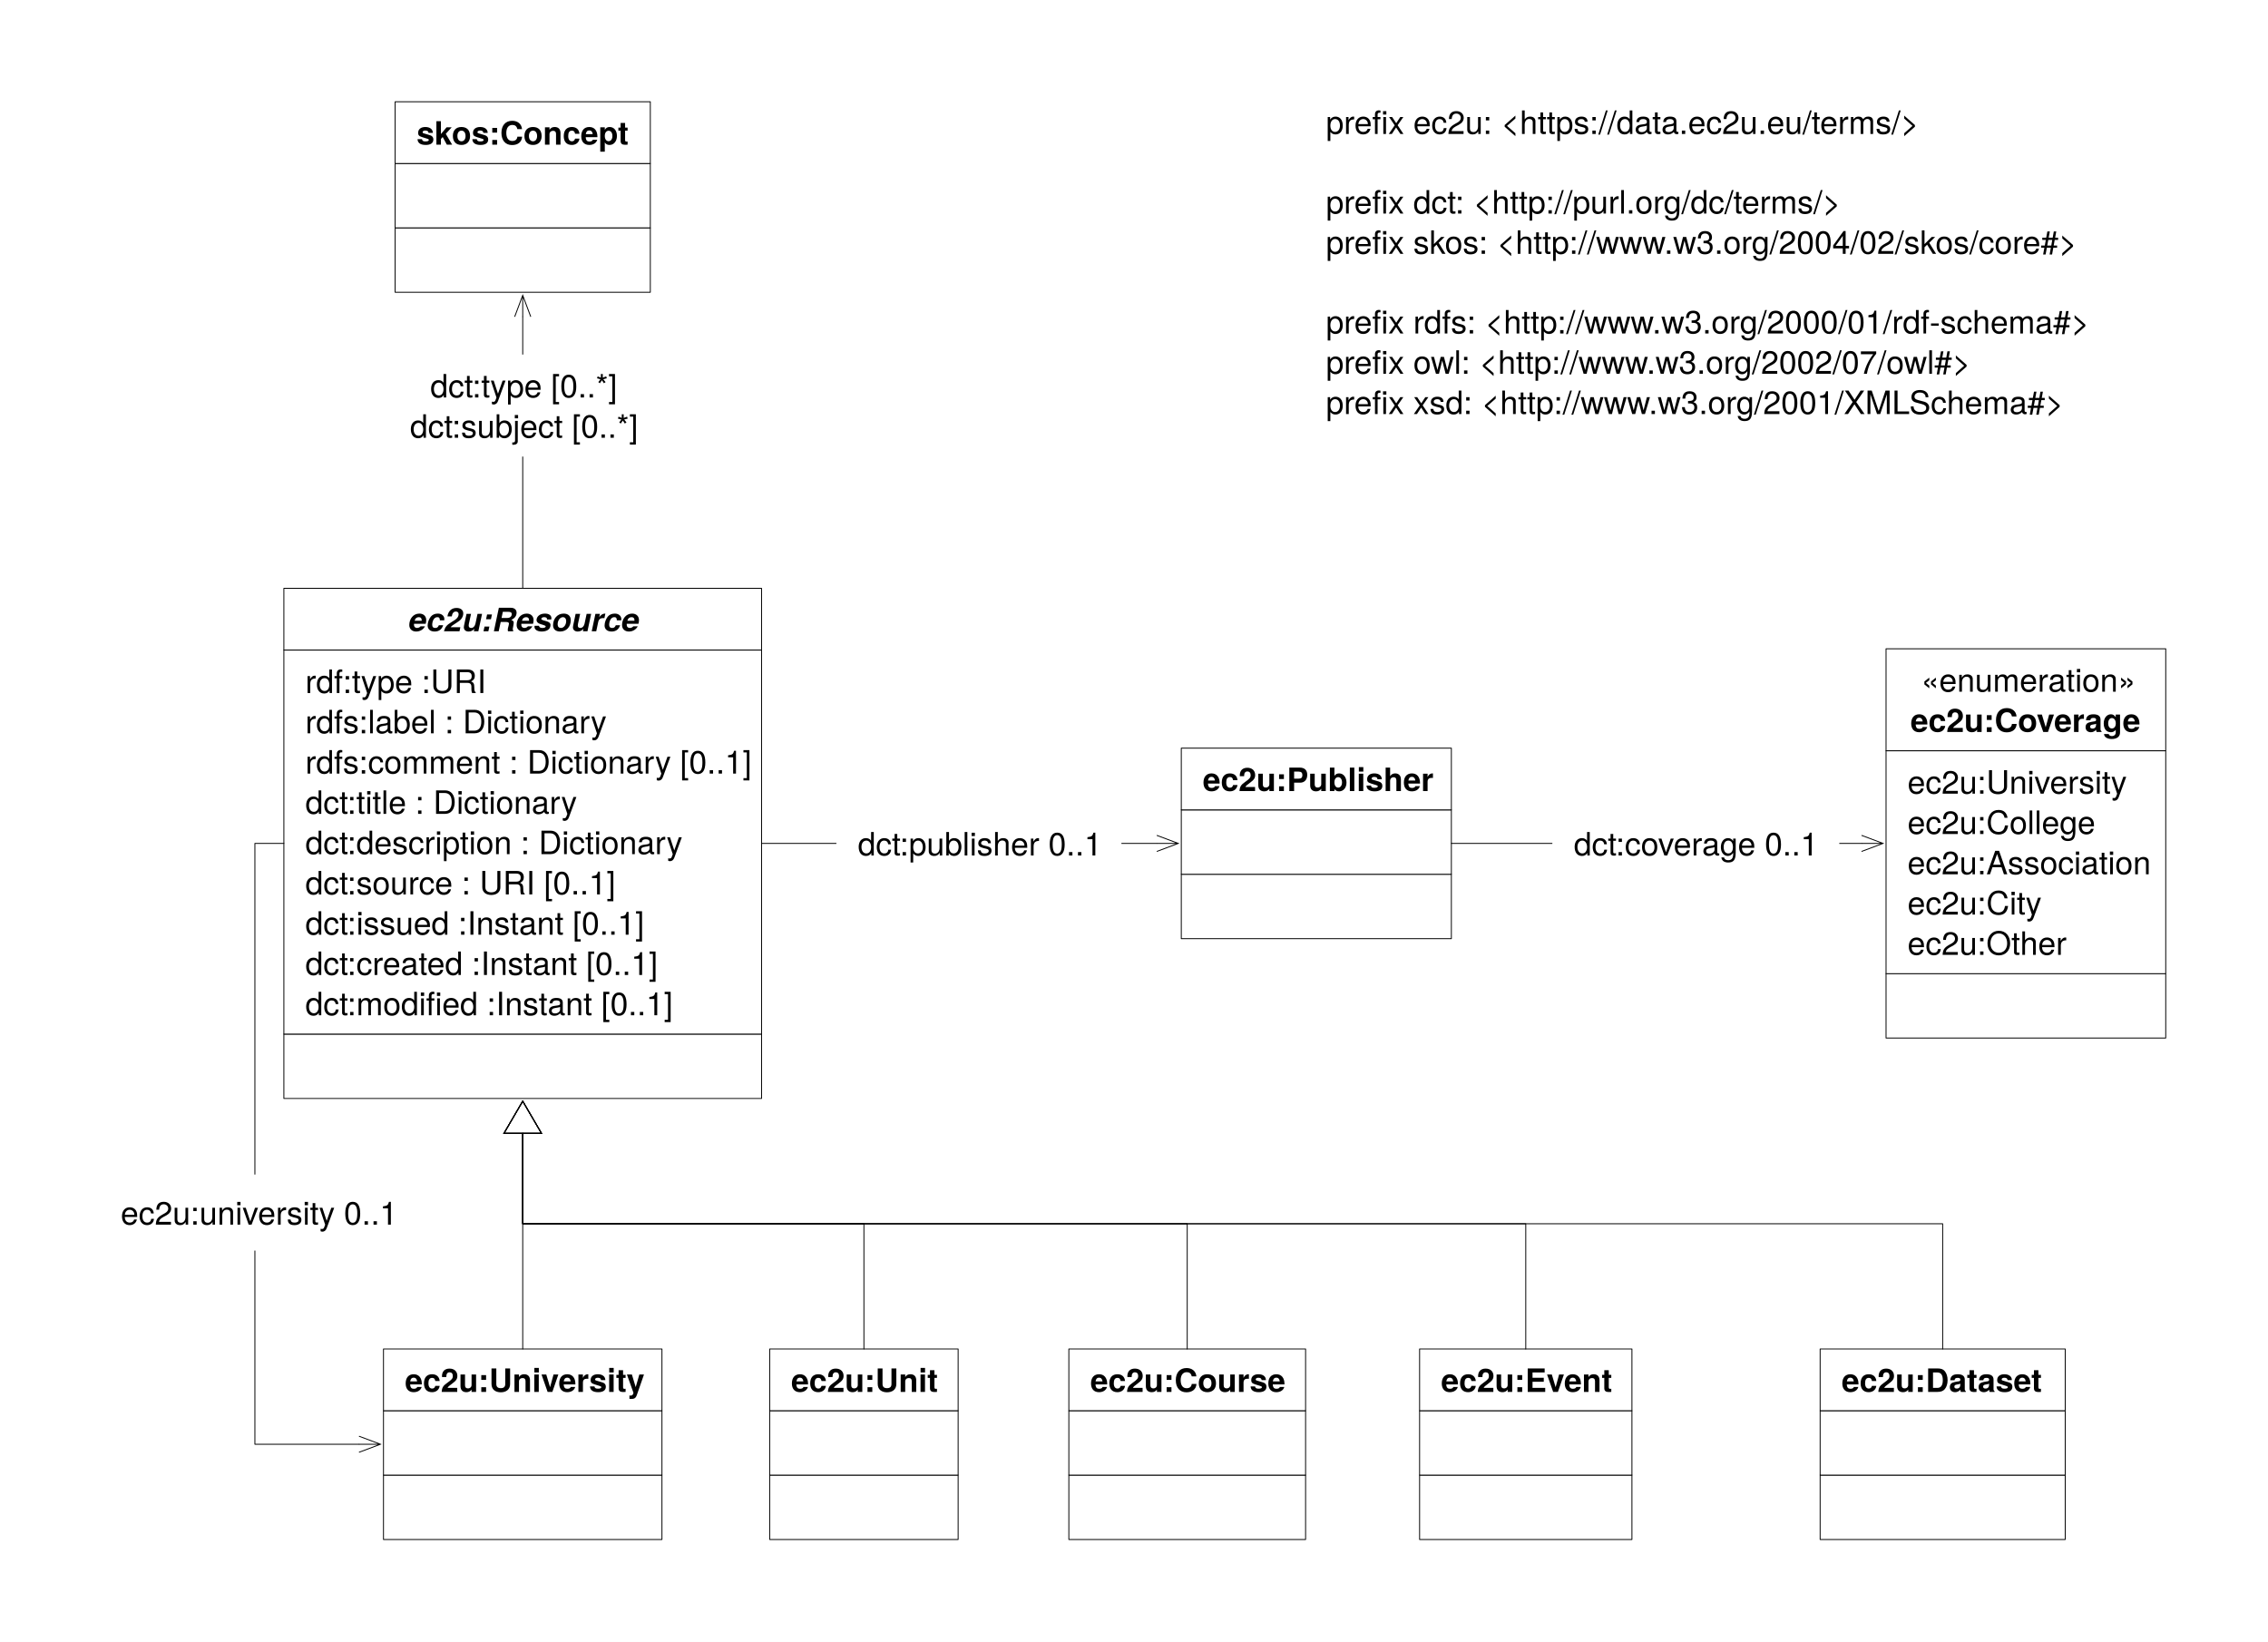
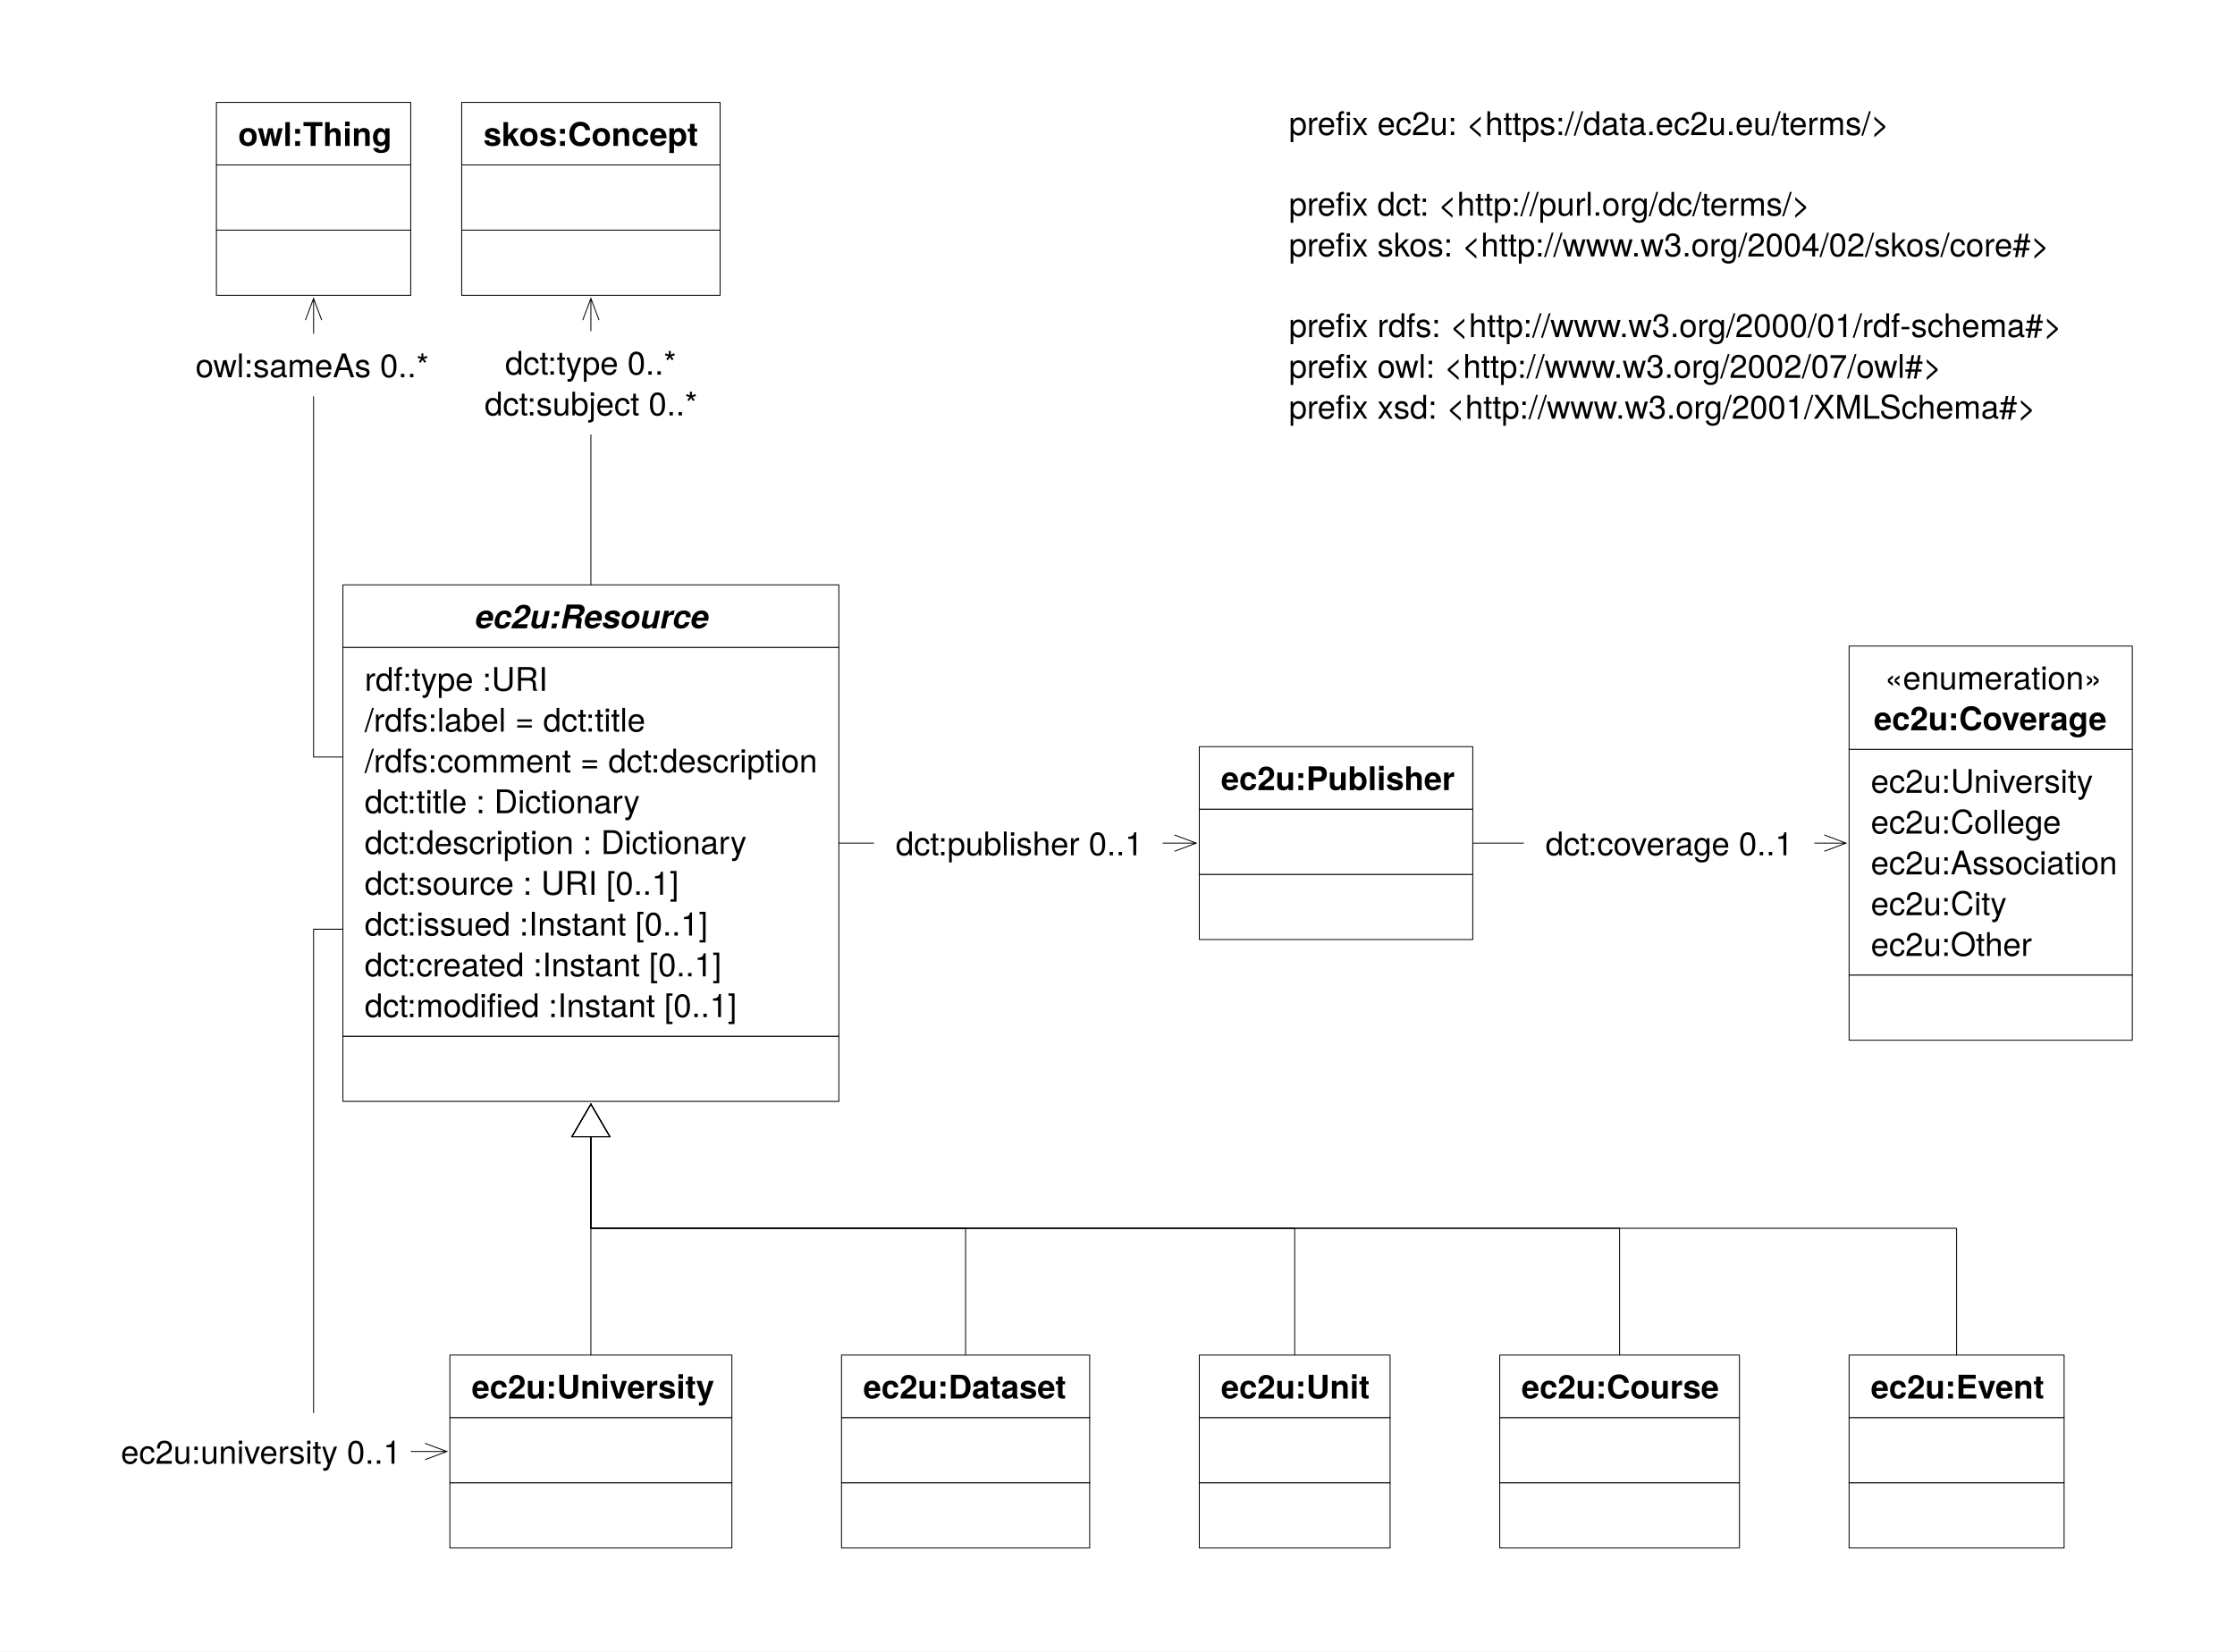
- <svg xmlns="http://www.w3.org/2000/svg" xmlns:xlink="http://www.w3.org/1999/xlink" version="1.1" viewBox="146 24 634 459" width="634" height="459">
+ <svg xmlns="http://www.w3.org/2000/svg" xmlns:xlink="http://www.w3.org/1999/xlink" version="1.1" viewBox="129 27 617 456" width="617" height="456">
  <defs>
    <marker orient="auto" overflow="visible" markerUnits="strokeWidth" id="UMLInheritance_Marker" stroke-linejoin="miter" stroke-miterlimit="10" viewBox="-1 -22 38 44" markerWidth="38" markerHeight="44" color="black">
      <g>
        <path d="M 36 0 L 0 -21 L 0 21 Z" fill="none" stroke="currentColor" stroke-width="1" />
      </g>
    </marker>
    <marker orient="auto" overflow="visible" markerUnits="strokeWidth" id="StickArrow_Marker" stroke-linejoin="miter" stroke-miterlimit="10" viewBox="-1 -10 26 20" markerWidth="26" markerHeight="20" color="black">
      <g>
        <path d="M 24 0 L 0 0 M 0 -9 L 24 0 L 0 9" fill="none" stroke="currentColor" stroke-width="1" />
      </g>
    </marker>
  </defs>
-   <g id="resources" stroke-dasharray="none" fill="none" fill-opacity="1" stroke-opacity="1" stroke="none">
-     <rect fill="white" x="146" y="24" width="634" height="459" />
+   <g id="resources" stroke-dasharray="none" stroke-opacity="1" stroke="none" fill-opacity="1" fill="none">
+     <rect fill="white" x="129" y="27" width="617" height="456" />
    <g id="resources_Layer_1">
      <g id="Group_2">
        <g id="Graphic_5">
          <rect x="253.2" y="436.363" width="77.844" height="18" fill="white" />
          <rect x="253.2" y="436.363" width="77.844" height="18" stroke="black" stroke-linecap="round" stroke-linejoin="round" stroke-width=".25" />
        </g>
        <g id="Graphic_4">
          <rect x="253.2" y="418.363" width="77.844" height="18" fill="white" />
          <rect x="253.2" y="418.363" width="77.844" height="18" stroke="black" stroke-linecap="round" stroke-linejoin="round" stroke-width=".25" />
        </g>
        <g id="Graphic_3">
          <a xlink:href="universities.svg">
            <rect x="253.2" y="401.102" width="77.844" height="17.261" fill="white" />
            <rect x="253.2" y="401.102" width="77.844" height="17.261" stroke="black" stroke-linecap="round" stroke-linejoin="round" stroke-width=".25" />
            <text transform="translate(259.2003 404.1024)" fill="black">
              <tspan font-family="Helvetica Neue" font-weight="bold" font-size="9" fill="black" x="48316906e-20" y="9">
-                 ec2u:University
-               </tspan>
+                     ec2u:University
+                 </tspan>
            </text>
          </a>
        </g>
      </g>
      <g id="Graphic_6">
-         <text transform="translate(516.6535 52.44094)" fill="black">
+         <text transform="translate(484.805 55.27559)" fill="black">
          <tspan font-family="Helvetica Neue" font-size="9" fill="black" x="0" y="9">prefix ec2u: &lt;https://data.ec2u.eu/terms/&gt;</tspan>
          <tspan font-family="Helvetica Neue" font-size="9" fill="black" x="0" y="31.261">prefix dct: &lt;http://purl.org/dc/terms/&gt;</tspan>
          <tspan font-family="Helvetica Neue" font-size="9" fill="black" x="0" y="42.522">prefix skos: &lt;http://www.w3.org/2004/02/skos/core#&gt;</tspan>
          <tspan font-family="Helvetica Neue" font-size="9" fill="black" x="0" y="64.783">prefix rdfs: &lt;http://www.w3.org/2000/01/rdf-schema#&gt;</tspan>
          <tspan font-family="Helvetica Neue" font-size="9" fill="black" x="0" y="76.044">prefix owl: &lt;http://www.w3.org/2002/07/owl#&gt;</tspan>
          <tspan font-family="Helvetica Neue" font-size="9" fill="black" x="0" y="87.305">prefix xsd: &lt;http://www.w3.org/2001/XMLSchema#&gt;</tspan>
        </text>
      </g>
      <g id="Group_7">
        <g id="Graphic_10">
-           <rect x="225.354" y="313.076" width="133.536" height="18" fill="white" />
-           <rect x="225.354" y="313.076" width="133.536" height="18" stroke="black" stroke-linecap="round" stroke-linejoin="round" stroke-width=".25" />
+           <rect x="223.667" y="313.076" width="136.911" height="18" fill="white" />
+           <rect x="223.667" y="313.076" width="136.911" height="18" stroke="black" stroke-linecap="round" stroke-linejoin="round" stroke-width=".25" />
        </g>
        <g id="Graphic_9">
-           <rect x="225.354" y="205.726" width="133.536" height="107.35" fill="white" />
-           <rect x="225.354" y="205.726" width="133.536" height="107.35" stroke="black" stroke-linecap="round" stroke-linejoin="round" stroke-width=".25" />
-           <text transform="translate(231.3543 208.7262)" fill="black">
+           <rect x="223.667" y="205.726" width="136.911" height="107.35" fill="white" />
+           <rect x="223.667" y="205.726" width="136.911" height="107.35" stroke="black" stroke-linecap="round" stroke-linejoin="round" stroke-width=".25" />
+           <text transform="translate(229.6668 208.7262)" fill="black">
            <tspan font-family="Helvetica Neue" font-size="9" fill="black" x="0" y="9">rdf:type :URI</tspan>
-             <tspan font-family="Helvetica Neue" font-size="9" fill="black" x="0" y="20.261">rdfs:label : Dictionary
-             </tspan>
-             <tspan font-family="Helvetica Neue" font-size="9" fill="black" x="0" y="31.522">rdfs:comment : Dictionary
-               [0..1]
-             </tspan>
-             <tspan font-family="Helvetica Neue" font-size="9" fill="black" x="0" y="42.783">dct:title : Dictionary
-             </tspan>
+             <tspan font-family="Helvetica Neue" font-size="9" fill="black" x="0" y="20.261">/rdfs:label =
+                       dct:title
+                   </tspan>
+             <tspan font-family="Helvetica Neue" font-size="9" fill="black" x="0" y="31.522">/rdfs:comment =
+                       dct:description
+                   </tspan>
+             <tspan font-family="Helvetica Neue" font-size="9" fill="black" x="0" y="42.783">dct:title :
+                       Dictionary
+                   </tspan>
            <tspan font-family="Helvetica Neue" font-size="9" fill="black" x="0" y="54.044">dct:description :
-               Dictionary
-             </tspan>
-             <tspan font-family="Helvetica Neue" font-size="9" fill="black" x="0" y="65.305">dct:source : URI [0..1]
-             </tspan>
+                       Dictionary
+                   </tspan>
+             <tspan font-family="Helvetica Neue" font-size="9" fill="black" x="0" y="65.305">dct:source : URI
+                       [0..1]
+                   </tspan>
            <tspan font-family="Helvetica Neue" font-size="9" fill="black" x="0" y="76.566">dct:issued :Instant
-               [0..1]
-             </tspan>
+                       [0..1]
+                   </tspan>
            <tspan font-family="Helvetica Neue" font-size="9" fill="black" x="0" y="87.827">dct:created :Instant
-               [0..1]
-             </tspan>
+                       [0..1]
+                   </tspan>
            <tspan font-family="Helvetica Neue" font-size="9" fill="black" x="0" y="99.088">dct:modified :Instant
-               [0..1]
-             </tspan>
+                       [0..1]
+                   </tspan>
          </text>
        </g>
        <g id="Graphic_8">
-           <rect x="225.354" y="188.465" width="133.536" height="17.261" fill="white" />
-           <rect x="225.354" y="188.465" width="133.536" height="17.261" stroke="black" stroke-linecap="round" stroke-linejoin="round" stroke-width=".25" />
+           <rect x="223.667" y="188.465" width="136.911" height="17.261" fill="white" />
+           <rect x="223.667" y="188.465" width="136.911" height="17.261" stroke="black" stroke-linecap="round" stroke-linejoin="round" stroke-width=".25" />
          <text transform="translate(260.1948 191.4651)" fill="black">
            <tspan font-family="Helvetica Neue" font-style="italic" font-weight="bold" font-size="9" fill="black" x="0" y="9">ec2u:Resource
-             </tspan>
+                   </tspan>
          </text>
        </g>
      </g>
      <g id="Line_11">
        <line x1="292.122" y1="401.102" x2="292.122" y2="340.826" marker-end="url(#UMLInheritance_Marker)" stroke="black" stroke-linecap="round" stroke-linejoin="round" stroke-width=".25" />
      </g>
      <g id="Line_14">
-         <path d="M 225.354 259.77 L 217.254 259.77 L 217.254 427.733 L 246.35 427.733" marker-end="url(#StickArrow_Marker)" stroke="black" stroke-linecap="round" stroke-linejoin="round" stroke-width=".25" />
+         <path d="M 223.667 283.539 L 215.567 283.539 L 215.567 427.733 L 246.35 427.733" marker-end="url(#StickArrow_Marker)" stroke="black" stroke-linecap="round" stroke-linejoin="round" stroke-width=".25" />
      </g>
      <g id="Group_16">
        <g id="Graphic_19">
-           <rect x="361.165" y="436.363" width="52.671" height="18" fill="white" />
-           <rect x="361.165" y="436.363" width="52.671" height="18" stroke="black" stroke-linecap="round" stroke-linejoin="round" stroke-width=".25" />
+           <rect x="460.085" y="436.363" width="52.671" height="18" fill="white" />
+           <rect x="460.085" y="436.363" width="52.671" height="18" stroke="black" stroke-linecap="round" stroke-linejoin="round" stroke-width=".25" />
        </g>
        <g id="Graphic_18">
-           <rect x="361.165" y="418.363" width="52.671" height="18" fill="white" />
-           <rect x="361.165" y="418.363" width="52.671" height="18" stroke="black" stroke-linecap="round" stroke-linejoin="round" stroke-width=".25" />
+           <rect x="460.085" y="418.363" width="52.671" height="18" fill="white" />
+           <rect x="460.085" y="418.363" width="52.671" height="18" stroke="black" stroke-linecap="round" stroke-linejoin="round" stroke-width=".25" />
        </g>
        <g id="Graphic_17">
          <a xlink:href="units.svg">
-             <rect x="361.165" y="401.102" width="52.671" height="17.261" fill="white" />
-             <rect x="361.165" y="401.102" width="52.671" height="17.261" stroke="black" stroke-linecap="round" stroke-linejoin="round" stroke-width=".25" />
-             <text transform="translate(367.1649 404.1024)" fill="black">
-               <tspan font-family="Helvetica Neue" font-weight="bold" font-size="9" fill="black" x="0" y="9">ec2u:Unit
-               </tspan>
+             <rect x="460.085" y="401.102" width="52.671" height="17.261" fill="white" />
+             <rect x="460.085" y="401.102" width="52.671" height="17.261" stroke="black" stroke-linecap="round" stroke-linejoin="round" stroke-width=".25" />
+             <text transform="translate(466.0847 404.1024)" fill="black">
+               <tspan font-family="Helvetica Neue" font-weight="bold" font-size="9" fill="black" x="0" y="9">
+                         ec2u:Unit
+                     </tspan>
            </text>
          </a>
        </g>
      </g>
      <g id="Group_20">
        <g id="Graphic_23">
-           <rect x="444.787" y="436.363" width="66.18" height="18" fill="white" />
-           <rect x="444.787" y="436.363" width="66.18" height="18" stroke="black" stroke-linecap="round" stroke-linejoin="round" stroke-width=".25" />
+           <rect x="543.02" y="436.363" width="66.18" height="18" fill="white" />
+           <rect x="543.02" y="436.363" width="66.18" height="18" stroke="black" stroke-linecap="round" stroke-linejoin="round" stroke-width=".25" />
        </g>
        <g id="Graphic_22">
-           <rect x="444.787" y="418.363" width="66.18" height="18" fill="white" />
-           <rect x="444.787" y="418.363" width="66.18" height="18" stroke="black" stroke-linecap="round" stroke-linejoin="round" stroke-width=".25" />
+           <rect x="543.02" y="418.363" width="66.18" height="18" fill="white" />
+           <rect x="543.02" y="418.363" width="66.18" height="18" stroke="black" stroke-linecap="round" stroke-linejoin="round" stroke-width=".25" />
        </g>
        <g id="Graphic_21">
-           <rect x="444.787" y="401.102" width="66.18" height="17.261" fill="white" />
-           <rect x="444.787" y="401.102" width="66.18" height="17.261" stroke="black" stroke-linecap="round" stroke-linejoin="round" stroke-width=".25" />
-           <text transform="translate(450.7869 404.1024)" fill="black">
-             <tspan font-family="Helvetica Neue" font-weight="bold" font-size="9" fill="black" x="14921397e-20" y="9">
-               ec2u:Course
-             </tspan>
-           </text>
+           <a xlink:href="courses.svg">
+             <rect x="543.02" y="401.102" width="66.18" height="17.261" fill="white" />
+             <rect x="543.02" y="401.102" width="66.18" height="17.261" stroke="black" stroke-linecap="round" stroke-linejoin="round" stroke-width=".25" />
+             <text transform="translate(549.0204 404.1024)" fill="black">
+               <tspan font-family="Helvetica Neue" font-weight="bold" font-size="9" fill="black" x="14921397e-20" y="9">ec2u:Course
+                       </tspan>
+             </text>
+           </a>
        </g>
      </g>
      <g id="Line_24">
-         <path d="M 387.5 401.102 L 387.5 366.102 L 292.122 366.102 L 292.122 340.826" marker-end="url(#UMLInheritance_Marker)" stroke="black" stroke-linecap="round" stroke-linejoin="round" stroke-width=".25" />
+         <path d="M 486.42 401.102 L 486.42 366.102 L 292.122 366.102 L 292.122 340.826" marker-end="url(#UMLInheritance_Marker)" stroke="black" stroke-linecap="round" stroke-linejoin="round" stroke-width=".25" />
      </g>
      <g id="Line_25">
-         <path d="M 477.877 401.102 L 477.877 366.102 L 292.122 366.102 L 292.122 340.826" marker-end="url(#UMLInheritance_Marker)" stroke="black" stroke-linecap="round" stroke-linejoin="round" stroke-width=".25" />
+         <path d="M 576.11 401.102 L 576.11 366.102 L 292.122 366.102 L 292.122 340.826" marker-end="url(#UMLInheritance_Marker)" stroke="black" stroke-linecap="round" stroke-linejoin="round" stroke-width=".25" />
      </g>
      <g id="Group_26">
        <g id="Graphic_29">
-           <rect x="542.835" y="436.363" width="59.358" height="18" fill="white" />
-           <rect x="542.835" y="436.363" width="59.358" height="18" stroke="black" stroke-linecap="round" stroke-linejoin="round" stroke-width=".25" />
+           <rect x="639.465" y="436.363" width="59.358" height="18" fill="white" />
+           <rect x="639.465" y="436.363" width="59.358" height="18" stroke="black" stroke-linecap="round" stroke-linejoin="round" stroke-width=".25" />
        </g>
        <g id="Graphic_28">
-           <rect x="542.835" y="418.363" width="59.358" height="18" fill="white" />
-           <rect x="542.835" y="418.363" width="59.358" height="18" stroke="black" stroke-linecap="round" stroke-linejoin="round" stroke-width=".25" />
+           <rect x="639.465" y="418.363" width="59.358" height="18" fill="white" />
+           <rect x="639.465" y="418.363" width="59.358" height="18" stroke="black" stroke-linecap="round" stroke-linejoin="round" stroke-width=".25" />
        </g>
        <g id="Graphic_27">
          <a xlink:href="events.svg">
-             <rect x="542.835" y="401.102" width="59.358" height="17.261" fill="white" />
-             <rect x="542.835" y="401.102" width="59.358" height="17.261" stroke="black" stroke-linecap="round" stroke-linejoin="round" stroke-width=".25" />
-             <text transform="translate(548.8347 404.1024)" fill="black">
-               <tspan font-family="Helvetica Neue" font-weight="bold" font-size="9" fill="black" x="8881784e-20" y="9">
-                 ec2u:Event
-               </tspan>
+             <rect x="639.465" y="401.102" width="59.358" height="17.261" fill="white" />
+             <rect x="639.465" y="401.102" width="59.358" height="17.261" stroke="black" stroke-linecap="round" stroke-linejoin="round" stroke-width=".25" />
+             <text transform="translate(645.465 404.1024)" fill="black">
+               <tspan font-family="Helvetica Neue" font-weight="bold" font-size="9" fill="black" x="8881784e-20" y="9">ec2u:Event
+                     </tspan>
            </text>
          </a>
        </g>
      </g>
      <g id="Line_30">
-         <path d="M 572.514 401.102 L 572.514 366.102 L 292.122 366.102 L 292.122 340.826" marker-end="url(#UMLInheritance_Marker)" stroke="black" stroke-linecap="round" stroke-linejoin="round" stroke-width=".25" />
+         <path d="M 669.144 401.102 L 669.144 366.102 L 292.122 366.102 L 292.122 340.826" marker-end="url(#UMLInheritance_Marker)" stroke="black" stroke-linecap="round" stroke-linejoin="round" stroke-width=".25" />
      </g>
      <g id="Group_31">
        <g id="Graphic_34">
-           <rect x="673.228" y="296.18" width="78.186" height="18" fill="white" />
-           <rect x="673.228" y="296.18" width="78.186" height="18" stroke="black" stroke-linecap="round" stroke-linejoin="round" stroke-width=".25" />
+           <rect x="639.465" y="296.18" width="78.186" height="18" fill="white" />
+           <rect x="639.465" y="296.18" width="78.186" height="18" stroke="black" stroke-linecap="round" stroke-linejoin="round" stroke-width=".25" />
        </g>
        <g id="Graphic_33">
-           <rect x="673.228" y="233.874" width="78.186" height="62.305" fill="white" />
-           <rect x="673.228" y="233.874" width="78.186" height="62.305" stroke="black" stroke-linecap="round" stroke-linejoin="round" stroke-width=".25" />
-           <text transform="translate(679.2283 236.8743)" fill="black">
+           <rect x="639.465" y="233.874" width="78.186" height="62.305" fill="white" />
+           <rect x="639.465" y="233.874" width="78.186" height="62.305" stroke="black" stroke-linecap="round" stroke-linejoin="round" stroke-width=".25" />
+           <text transform="translate(645.465 236.8743)" fill="black">
            <tspan font-family="Helvetica Neue" font-size="9" fill="black" x="0" y="9">ec2u:University</tspan>
            <tspan font-family="Helvetica Neue" font-size="9" fill="black" x="0" y="20.261">ec2u:College</tspan>
-             <tspan font-family="Helvetica Neue" font-size="9" fill="black" x="0" y="31.522">ec2u:Association</tspan>
+             <tspan font-family="Helvetica Neue" font-size="9" fill="black" x="0" y="31.522">ec2u:Association
+                   </tspan>
            <tspan font-family="Helvetica Neue" font-size="9" fill="black" x="0" y="42.783">ec2u:City</tspan>
            <tspan font-family="Helvetica Neue" font-size="9" fill="black" x="0" y="54.044">ec2u:Other</tspan>
          </text>
        </g>
        <g id="Graphic_32">
-           <rect x="673.228" y="205.361" width="78.186" height="28.513" fill="white" />
-           <rect x="673.228" y="205.361" width="78.186" height="28.513" stroke="black" stroke-linecap="round" stroke-linejoin="round" stroke-width=".25" />
-           <text transform="translate(680.0608 208.3613)" fill="black">
+           <rect x="639.465" y="205.361" width="78.186" height="28.513" fill="white" />
+           <rect x="639.465" y="205.361" width="78.186" height="28.513" stroke="black" stroke-linecap="round" stroke-linejoin="round" stroke-width=".25" />
+           <text transform="translate(646.2975 208.3613)" fill="black">
            <tspan font-family="Helvetica Neue" font-size="9" fill="black" x="3.002" y="9">«enumeration»</tspan>
            <tspan font-family="Helvetica Neue" font-weight="bold" font-size="9" fill="black" x="31974423e-20" y="20.252">ec2u:Coverage
-             </tspan>
+                   </tspan>
          </text>
        </g>
      </g>
      <g id="Group_39">
        <g id="Graphic_42">
-           <rect x="476.221" y="268.401" width="75.495" height="18" fill="white" />
-           <rect x="476.221" y="268.401" width="75.495" height="18" stroke="black" stroke-linecap="round" stroke-linejoin="round" stroke-width=".25" />
+           <rect x="460.085" y="268.401" width="75.495" height="18" fill="white" />
+           <rect x="460.085" y="268.401" width="75.495" height="18" stroke="black" stroke-linecap="round" stroke-linejoin="round" stroke-width=".25" />
        </g>
        <g id="Graphic_41">
-           <rect x="476.221" y="250.401" width="75.495" height="18" fill="white" />
-           <rect x="476.221" y="250.401" width="75.495" height="18" stroke="black" stroke-linecap="round" stroke-linejoin="round" stroke-width=".25" />
+           <rect x="460.085" y="250.401" width="75.495" height="18" fill="white" />
+           <rect x="460.085" y="250.401" width="75.495" height="18" stroke="black" stroke-linecap="round" stroke-linejoin="round" stroke-width=".25" />
        </g>
        <g id="Graphic_40">
-           <rect x="476.221" y="233.14" width="75.495" height="17.261" fill="white" />
-           <rect x="476.221" y="233.14" width="75.495" height="17.261" stroke="black" stroke-linecap="round" stroke-linejoin="round" stroke-width=".25" />
-           <text transform="translate(482.2205 236.1399)" fill="black">
+           <rect x="460.085" y="233.14" width="75.495" height="17.261" fill="white" />
+           <rect x="460.085" y="233.14" width="75.495" height="17.261" stroke="black" stroke-linecap="round" stroke-linejoin="round" stroke-width=".25" />
+           <text transform="translate(466.0847 236.1399)" fill="black">
            <tspan font-family="Helvetica Neue" font-weight="bold" font-size="9" fill="black" x="0" y="9">
-               ec2u:Publisher
-             </tspan>
+                       ec2u:Publisher
+                   </tspan>
          </text>
        </g>
      </g>
      <g id="Line_43">
-         <line x1="358.89" y1="259.77" x2="469.37" y2="259.77" marker-end="url(#StickArrow_Marker)" stroke="black" stroke-linecap="round" stroke-linejoin="round" stroke-width=".25" />
+         <line x1="360.578" y1="259.77" x2="453.235" y2="259.77" marker-end="url(#StickArrow_Marker)" stroke="black" stroke-linecap="round" stroke-linejoin="round" stroke-width=".25" />
      </g>
      <g id="Graphic_44">
-         <rect x="379.804" y="251.14" width="79.68" height="17.261" fill="white" />
-         <text transform="translate(385.8038 254.1399)" fill="black">
-           <tspan font-family="Helvetica Neue" font-size="9" fill="black" x="14921397e-20" y="9">dct:publisher 0..1
-           </tspan>
+         <rect x="370.28" y="251.14" width="79.68" height="17.261" fill="white" />
+         <text transform="translate(376.2802 254.1399)" fill="black">
+           <tspan font-family="Helvetica Neue" font-size="9" fill="black" x="14921397e-20" y="9">dct:publisher
+                         0..1
+                     </tspan>
        </text>
      </g>
      <g id="Line_45">
-         <line x1="551.716" y1="259.77" x2="666.378" y2="259.77" marker-end="url(#StickArrow_Marker)" stroke="black" stroke-linecap="round" stroke-linejoin="round" stroke-width=".25" />
+         <line x1="535.58" y1="259.77" x2="632.615" y2="259.77" marker-end="url(#StickArrow_Marker)" stroke="black" stroke-linecap="round" stroke-linejoin="round" stroke-width=".25" />
      </g>
      <g id="Graphic_46">
-         <rect x="579.947" y="251.14" width="80.211" height="17.261" fill="white" />
-         <text transform="translate(585.9465 254.1399)" fill="black">
+         <rect x="549.657" y="251.14" width="80.211" height="17.261" fill="white" />
+         <text transform="translate(555.6565 254.1399)" fill="black">
          <tspan font-family="Helvetica Neue" font-size="9" fill="black" x="0" y="9">dct:coverage 0..1</tspan>
        </text>
      </g>
      <g id="Group_47">
        <g id="Graphic_50">
-           <rect x="256.454" y="87.702" width="71.337" height="18" fill="white" />
-           <rect x="256.454" y="87.702" width="71.337" height="18" stroke="black" stroke-linecap="round" stroke-linejoin="round" stroke-width=".25" />
+           <rect x="256.454" y="90.537" width="71.337" height="18" fill="white" />
+           <rect x="256.454" y="90.537" width="71.337" height="18" stroke="black" stroke-linecap="round" stroke-linejoin="round" stroke-width=".25" />
        </g>
        <g id="Graphic_49">
-           <rect x="256.454" y="69.702" width="71.337" height="18" fill="white" />
-           <rect x="256.454" y="69.702" width="71.337" height="18" stroke="black" stroke-linecap="round" stroke-linejoin="round" stroke-width=".25" />
+           <rect x="256.454" y="72.537" width="71.337" height="18" fill="white" />
+           <rect x="256.454" y="72.537" width="71.337" height="18" stroke="black" stroke-linecap="round" stroke-linejoin="round" stroke-width=".25" />
        </g>
        <g id="Graphic_48">
          <a xlink:href="concepts.svg">
-             <rect x="256.454" y="52.441" width="71.337" height="17.261" fill="white" />
-             <rect x="256.454" y="52.441" width="71.337" height="17.261" stroke="black" stroke-linecap="round" stroke-linejoin="round" stroke-width=".25" />
-             <text transform="translate(262.4538 55.44094)" fill="black">
+             <rect x="256.454" y="55.276" width="71.337" height="17.261" fill="white" />
+             <rect x="256.454" y="55.276" width="71.337" height="17.261" stroke="black" stroke-linecap="round" stroke-linejoin="round" stroke-width=".25" />
+             <text transform="translate(262.4538 58.27559)" fill="black">
              <tspan font-family="Helvetica Neue" font-weight="bold" font-size="9" fill="black" x="0" y="9">
-                 skos:Concept
-               </tspan>
+                         skos:Concept
+                     </tspan>
            </text>
          </a>
        </g>
      </g>
      <g id="Line_52">
-         <line x1="292.122" y1="188.465" x2="292.122" y2="112.552" marker-end="url(#StickArrow_Marker)" stroke="black" stroke-linecap="round" stroke-linejoin="round" stroke-width=".25" />
+         <line x1="292.122" y1="188.465" x2="292.122" y2="115.387" marker-end="url(#StickArrow_Marker)" stroke="black" stroke-linecap="round" stroke-linejoin="round" stroke-width=".25" />
      </g>
      <g id="Graphic_53">
-         <rect x="254.613" y="123.112" width="75.018" height="28.522" fill="white" />
-         <text transform="translate(260.6133 126.1117)" fill="black">
-           <tspan font-family="Helvetica Neue" font-size="9" fill="black" x="5.665" y="9">dct:type [0..*]</tspan>
-           <tspan font-family="Helvetica Neue" font-size="9" fill="black" x="17763568e-21" y="20.261">dct:subject
-             [0..*]
-           </tspan>
+         <rect x="256.782" y="118.439" width="70.68" height="28.522" fill="white" />
+         <text transform="translate(262.7823 121.4388)" fill="black">
+           <tspan font-family="Helvetica Neue" font-size="9" fill="black" x="5.665" y="9">dct:type 0..*</tspan>
+           <tspan font-family="Helvetica Neue" font-size="9" fill="black" x="14921397e-20" y="20.261">
+                         dct:subject 0..*
+                     </tspan>
        </text>
      </g>
      <g id="Graphic_59">
-         <rect x="174.742" y="352.339" width="85.024" height="21.261" fill="white" />
-         <text transform="translate(179.7423 357.3394)" fill="black">
-           <tspan font-family="Helvetica Neue" font-size="9" fill="black" x="632383e-18" y="9">ec2u:university 0..1
-           </tspan>
+         <rect x="157.364" y="417.102" width="85.024" height="21.261" fill="white" />
+         <text transform="translate(162.3643 422.1024)" fill="black">
+           <tspan font-family="Helvetica Neue" font-size="9" fill="black" x="632383e-18" y="9">ec2u:university
+                         0..1
+                     </tspan>
        </text>
      </g>
      <g id="Group_60">
        <g id="Graphic_63">
-           <rect x="654.803" y="436.363" width="68.511" height="18" fill="white" />
-           <rect x="654.803" y="436.363" width="68.511" height="18" stroke="black" stroke-linecap="round" stroke-linejoin="round" stroke-width=".25" />
+           <rect x="361.309" y="436.363" width="68.511" height="18" fill="white" />
+           <rect x="361.309" y="436.363" width="68.511" height="18" stroke="black" stroke-linecap="round" stroke-linejoin="round" stroke-width=".25" />
        </g>
        <g id="Graphic_62">
-           <rect x="654.803" y="418.363" width="68.511" height="18" fill="white" />
-           <rect x="654.803" y="418.363" width="68.511" height="18" stroke="black" stroke-linecap="round" stroke-linejoin="round" stroke-width=".25" />
+           <rect x="361.309" y="418.363" width="68.511" height="18" fill="white" />
+           <rect x="361.309" y="418.363" width="68.511" height="18" stroke="black" stroke-linecap="round" stroke-linejoin="round" stroke-width=".25" />
        </g>
        <g id="Graphic_61">
          <a xlink:href="datasets.svg">
-             <rect x="654.803" y="401.102" width="68.511" height="17.261" fill="white" />
-             <rect x="654.803" y="401.102" width="68.511" height="17.261" stroke="black" stroke-linecap="round" stroke-linejoin="round" stroke-width=".25" />
-             <text transform="translate(660.8032 404.1024)" fill="black">
+             <rect x="361.309" y="401.102" width="68.511" height="17.261" fill="white" />
+             <rect x="361.309" y="401.102" width="68.511" height="17.261" stroke="black" stroke-linecap="round" stroke-linejoin="round" stroke-width=".25" />
+             <text transform="translate(367.309 404.1024)" fill="black">
              <tspan font-family="Helvetica Neue" font-weight="bold" font-size="9" fill="black" x="0" y="9">
-                 ec2u:Dataset
-               </tspan>
+                         ec2u:Dataset
+                     </tspan>
            </text>
          </a>
        </g>
      </g>
      <g id="Line_64">
-         <path d="M 689.059 401.102 L 689.059 366.102 L 292.122 366.102 L 292.122 340.826" marker-end="url(#UMLInheritance_Marker)" stroke="black" stroke-linecap="round" stroke-linejoin="round" stroke-width=".25" />
+         <path d="M 395.565 401.102 L 395.565 366.102 L 292.122 366.102 L 292.122 340.826" marker-end="url(#UMLInheritance_Marker)" stroke="black" stroke-linecap="round" stroke-linejoin="round" stroke-width=".25" />
+       </g>
+       <g id="Group_65">
+         <g id="Graphic_68">
+           <rect x="188.745" y="90.537" width="53.643" height="18" fill="white" />
+           <rect x="188.745" y="90.537" width="53.643" height="18" stroke="black" stroke-linecap="round" stroke-linejoin="round" stroke-width=".25" />
+         </g>
+         <g id="Graphic_67">
+           <rect x="188.745" y="72.537" width="53.643" height="18" fill="white" />
+           <rect x="188.745" y="72.537" width="53.643" height="18" stroke="black" stroke-linecap="round" stroke-linejoin="round" stroke-width=".25" />
+         </g>
+         <g id="Graphic_66">
+           <rect x="188.745" y="55.276" width="53.643" height="17.261" fill="white" />
+           <rect x="188.745" y="55.276" width="53.643" height="17.261" stroke="black" stroke-linecap="round" stroke-linejoin="round" stroke-width=".25" />
+           <text transform="translate(194.7453 58.27559)" fill="black">
+             <tspan font-family="Helvetica Neue" font-weight="bold" font-size="9" fill="black" x="14210855e-21" y="9">owl:Thing
+                         </tspan>
+           </text>
+         </g>
+       </g>
+       <g id="Line_69">
+         <path d="M 223.667 236.002 L 215.567 236.002 L 215.567 115.387" marker-end="url(#StickArrow_Marker)" stroke="black" stroke-linecap="round" stroke-linejoin="round" stroke-width=".25" />
+       </g>
+       <g id="Graphic_70">
+         <rect x="176.973" y="119.151" width="77.187" height="17.261" fill="white" />
+         <text transform="translate(182.9733 122.1513)" fill="black">
+           <tspan font-family="Helvetica Neue" font-size="9" fill="black" x="8668621e-19" y="9">owl:sameAs
+                         0..*
+                     </tspan>
+         </text>
      </g>
    </g>
  </g>
</svg>
